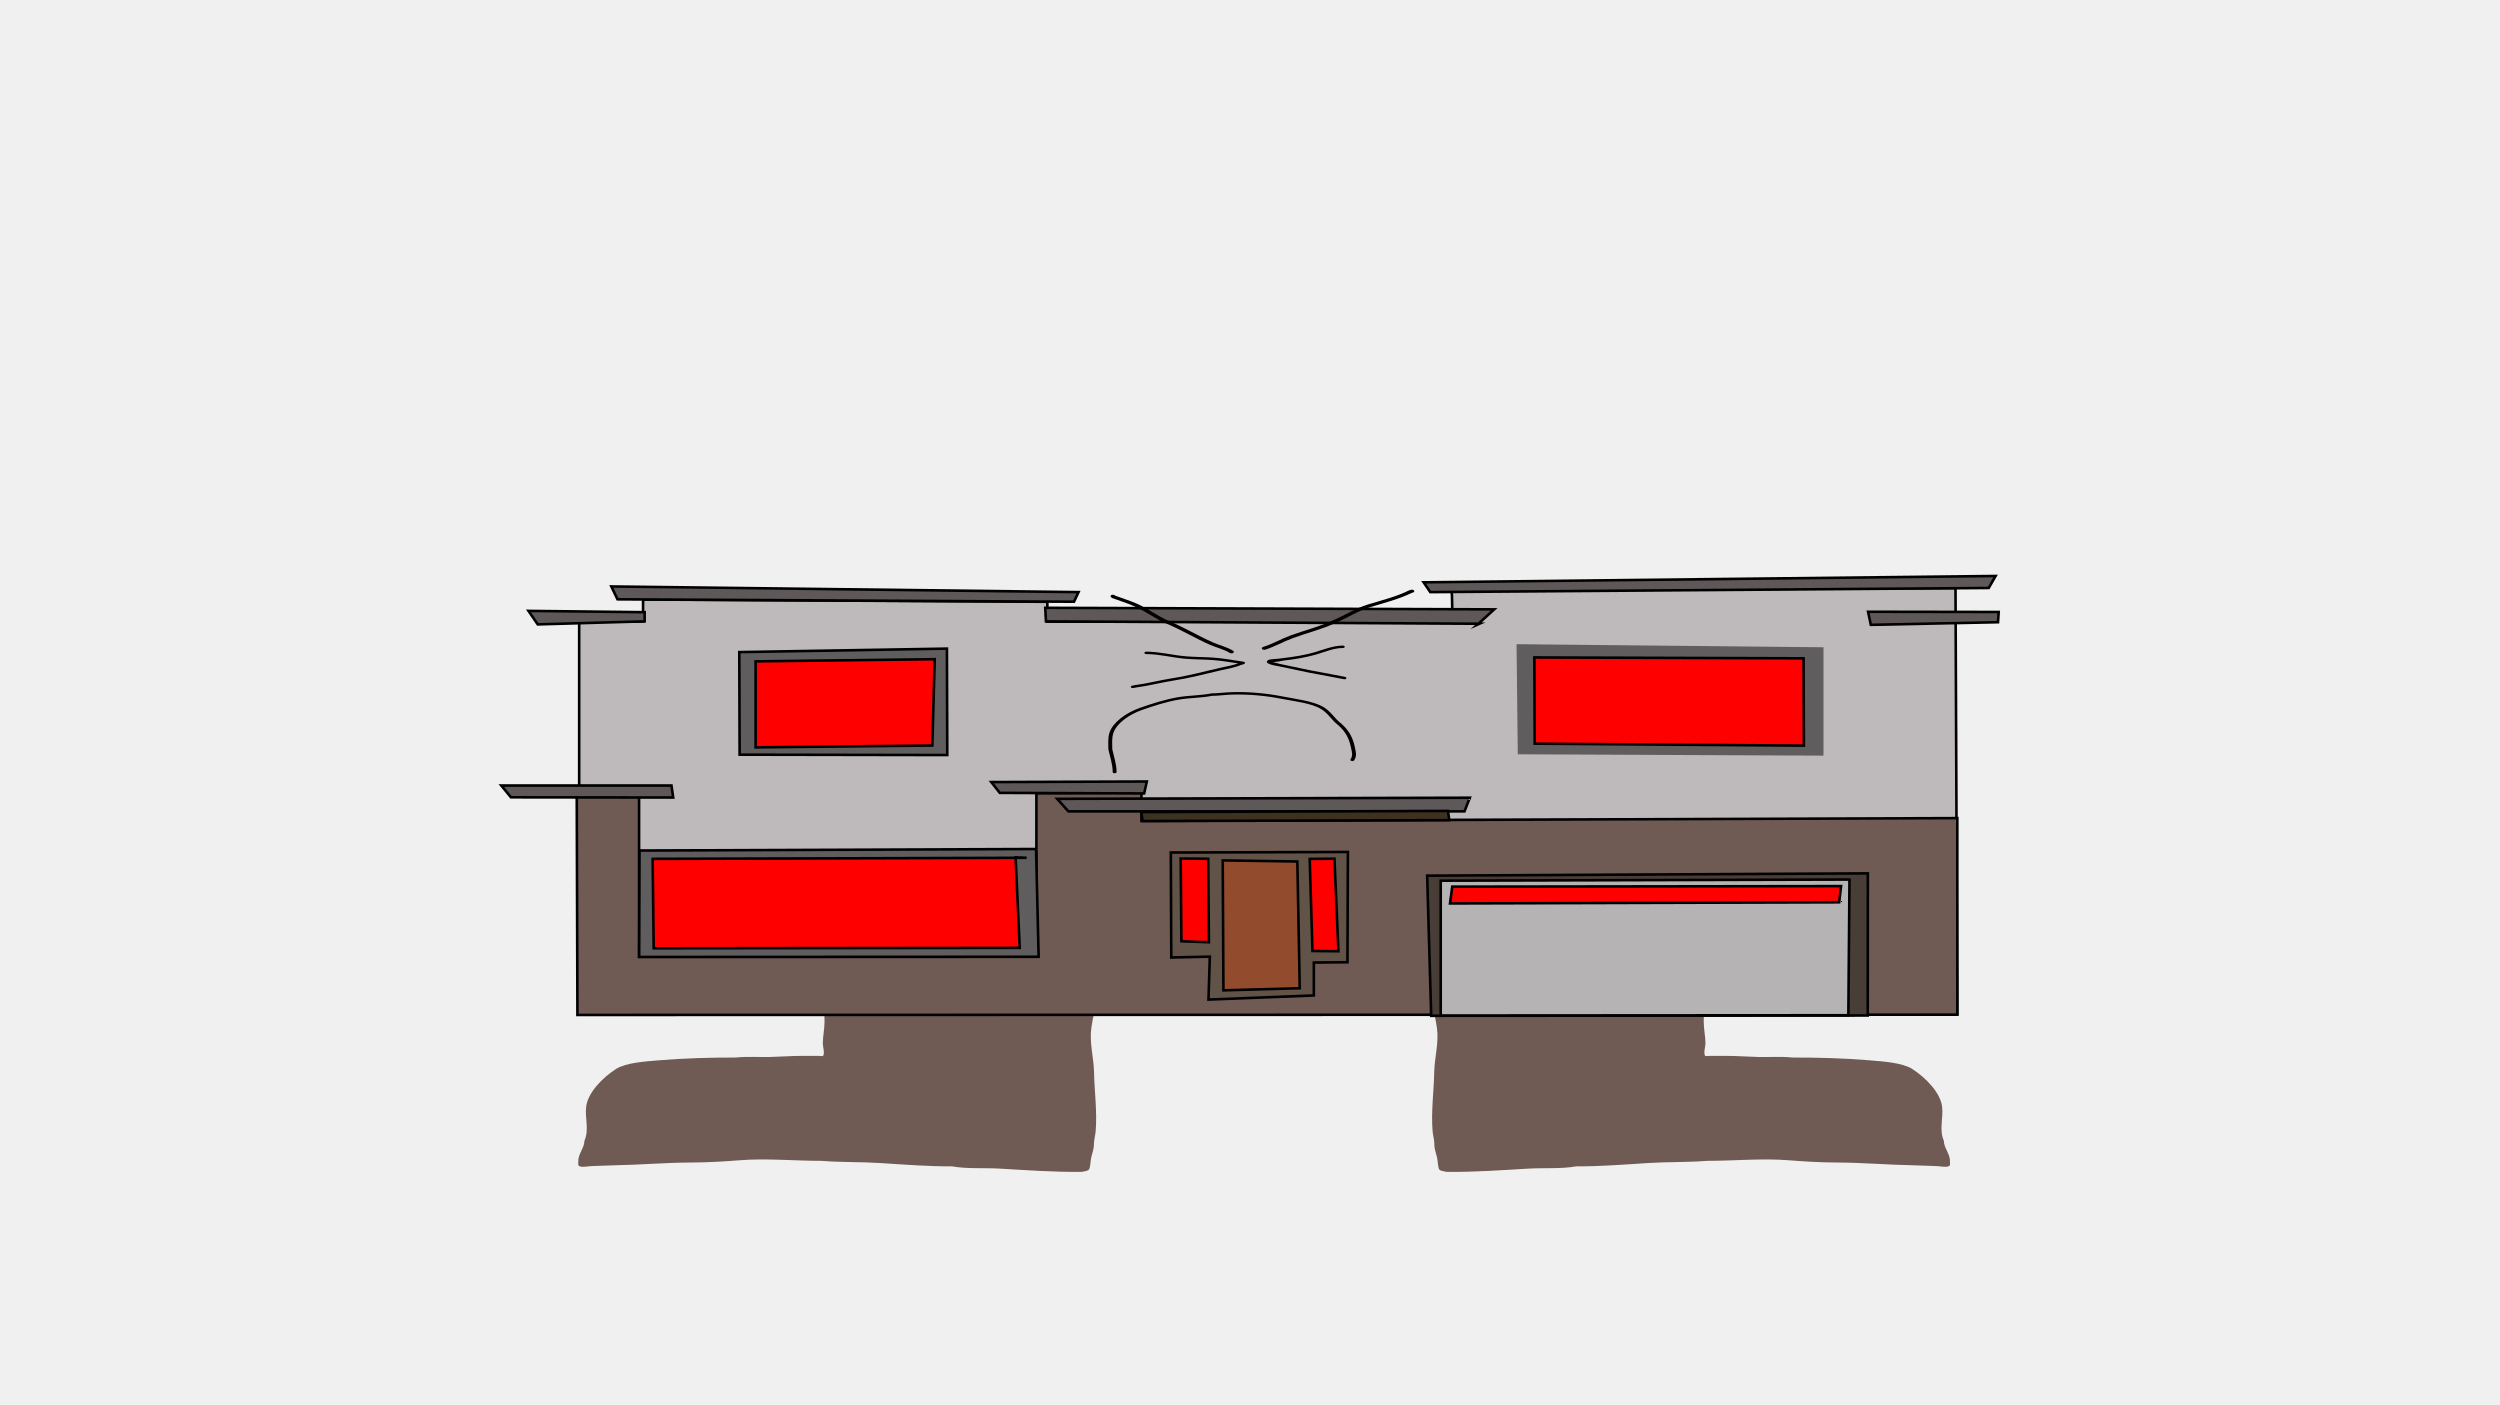
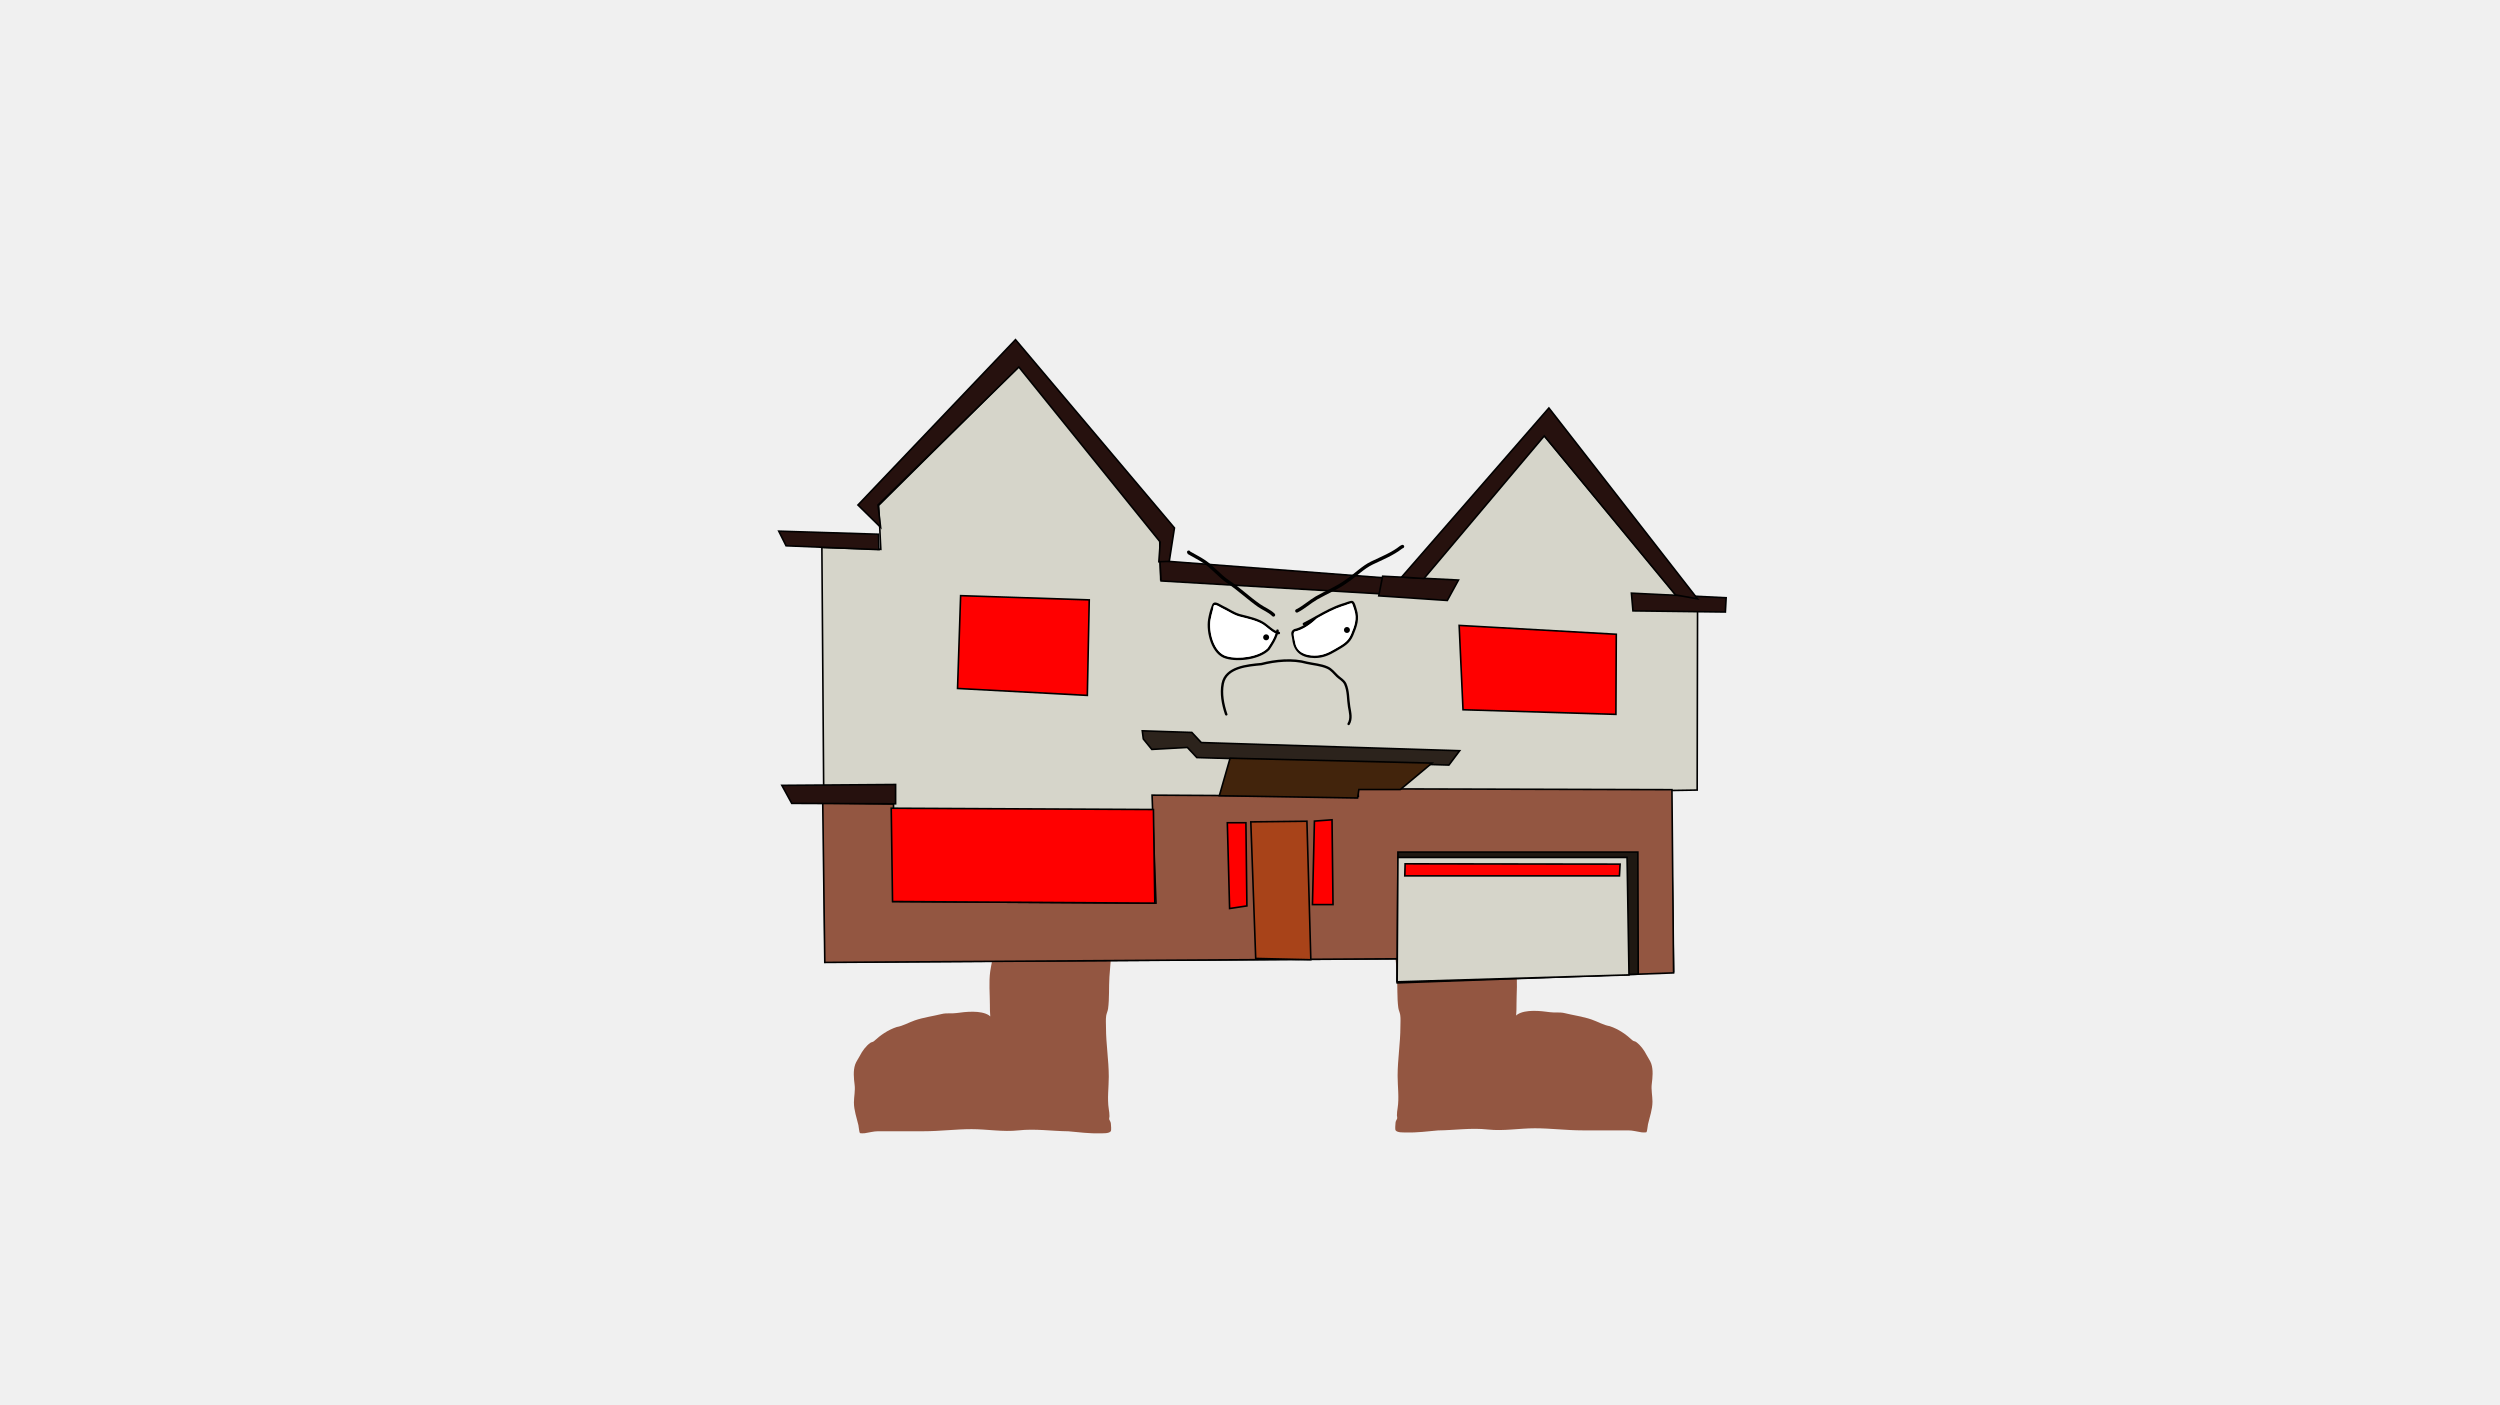
- <svg xmlns="http://www.w3.org/2000/svg" version="1.1" width="959.459" height="539.039" viewBox="0,0,959.459,539.039">
-   <g transform="translate(159.7297,89.51952)">
+ <svg xmlns="http://www.w3.org/2000/svg" version="1.1" width="1534.814" height="862.282" viewBox="0,0,1534.814,862.282">
+   <g transform="translate(448.9087,272.1622)">
    <g data-paper-data="{&quot;isPaintingLayer&quot;:true}" fill-rule="nonzero" stroke-linejoin="miter" stroke-miterlimit="10" stroke-dasharray="" stroke-dashoffset="0" style="mix-blend-mode: normal">
-       <path d="M-159.73,449.52v-539.039h959.459v539.039z" fill="none" stroke="#f00000" stroke-width="0" stroke-linecap="butt" />
-       <g>
-         <path d="M159.649,259.476c-1.598,0 -1.598,-1.014 -1.598,-1.014l0.32,-0.821c1.535,-1.19 1.364,-3.122 1.701,-4.605c0.644,-2.831 3.098,-7.321 1.099,-10.161c-0.515,-0.731 -1.333,-1.545 -2.185,-2.331l-1.663,-0.844c-0.372,-0.186 -0.611,-0.474 -0.611,-0.798c0,-0.56 0.715,-1.014 1.598,-1.014h2.346c2.011,0 4.021,0 6.032,0c3.592,0.001 7.037,-0.449 10.591,-0.634c3.664,-0.191 7.401,0.098 11.074,-0.02c11.565,-0.372 23.806,-0.692 35.207,0.666c7.838,0.583 15.66,1.038 23.499,1.483c3.927,0.223 7.91,-0.001 11.784,0.476c2.169,0.267 8.224,-0.087 9.651,1.196c0.76,0.684 0.382,1.668 0.293,2.503c-0.209,1.981 -1.341,4.44 -2.027,6.429c-1.219,3.608 -1.752,7.331 -2.656,10.975c-0.486,1.96 0.021,4.233 0.021,6.216c0,5.56 0.366,11.043 -1.348,16.471c-0.023,7.129 -2.73,14.341 -3.684,21.443c-0.762,5.67 0.932,11.213 1.052,16.803c0.138,7.559 1.249,15.144 0.626,22.731c-0.136,1.659 -0.665,3.26 -0.667,4.929c-0.003,2.035 -0.664,3.48 -1.111,5.465c-0.187,0.83 -0.244,3.771 -0.89,4.405c-0.531,0.521 -1.763,0.538 -2.645,0.807c-10.833,0.101 -20.899,-0.643 -31.624,-1.262c-5.848,-0.338 -12.528,0.166 -18.16,-0.855c-9.133,0.03 -18.256,-0.67 -27.389,-1.269c-7.582,-0.497 -15.105,-0.237 -22.754,-0.849c-10.295,0.013 -21.276,-1.048 -31.514,-0.22c-5.818,0.47 -12.165,0.82 -17.982,0.86c-10.111,0 -19.983,0.904 -30.1,1.073c-2.932,0.049 -5.856,0.235 -8.784,0.313c-1.459,0.039 -3.119,0.539 -4.379,0.07c-0.878,-0.326 -0.518,-1.259 -0.553,-1.904c-0.148,-2.7 2.351,-5.211 2.357,-7.935c1.878,-4.171 0.097,-8.839 0.663,-13.141c0.685,-5.206 5.973,-10.832 11.519,-14.436c4.015,-2.404 11.08,-2.818 16.37,-3.267c9.55,-0.811 19.888,-1.087 29.532,-1.066c4.329,-0.458 8.774,-0.115 13.149,-0.216c4.183,-0.096 8.233,-0.426 12.451,-0.426c2.009,0 4.023,-0.025 6.032,0c0.657,0.008 1.793,0.279 1.96,-0.123c0.569,-1.367 -0.199,-3.266 -0.207,-4.701c0.044,-2.816 0.67,-5.513 0.67,-8.406c0,-4.325 -0.583,-9.122 0.699,-13.373c0.964,-3.195 1.997,-6.239 1.982,-9.588c0.014,-0.846 0.516,-1.662 0.691,-2.501c1.002,-4.823 -0.925,-9.84 0.336,-14.674c0.37,-1.418 0.82,-2.824 1.218,-4.231c-0.122,0.155 -0.255,0.308 -0.402,0.459c-0.049,0.257 -0.301,0.912 -1.586,0.912z" data-paper-data="{&quot;index&quot;:null}" fill="#705a54" stroke="none" stroke-width="0.5" stroke-linecap="butt" />
-         <path d="M491.194,259.476c-1.285,0 -1.537,-0.656 -1.586,-0.912c-0.147,-0.151 -0.28,-0.304 -0.402,-0.459c0.398,1.407 0.849,2.813 1.218,4.231c1.261,4.834 -0.666,9.851 0.336,14.674c0.174,0.839 0.677,1.655 0.691,2.501c-0.015,3.349 1.018,6.393 1.982,9.588c1.282,4.251 0.699,9.048 0.699,13.373c0,2.893 0.626,5.59 0.67,8.406c-0.009,1.435 -0.776,3.334 -0.207,4.701c0.168,0.403 1.304,0.132 1.96,0.123c2.009,-0.025 4.023,0 6.032,0c4.218,0 8.268,0.33 12.451,0.426c4.374,0.101 8.82,-0.242 13.149,0.216c9.643,-0.022 19.982,0.255 29.532,1.066c5.29,0.449 12.355,0.864 16.37,3.267c5.545,3.605 10.834,9.231 11.519,14.436c0.566,4.302 -1.216,8.97 0.663,13.141c0.006,2.724 2.505,5.235 2.357,7.935c-0.035,0.645 0.324,1.578 -0.553,1.904c-1.26,0.468 -2.92,-0.031 -4.379,-0.07c-2.929,-0.078 -5.852,-0.264 -8.784,-0.313c-10.117,-0.169 -19.989,-1.073 -30.1,-1.073c-5.818,-0.04 -12.165,-0.39 -17.982,-0.86c-10.238,-0.827 -21.219,0.233 -31.514,0.22c-7.649,0.612 -15.172,0.352 -22.754,0.849c-9.133,0.599 -18.256,1.3 -27.389,1.269c-5.631,1.021 -12.312,0.518 -18.16,0.855c-10.725,0.619 -20.791,1.363 -31.624,1.262c-0.882,-0.269 -2.114,-0.286 -2.645,-0.807c-0.646,-0.634 -0.703,-3.575 -0.89,-4.405c-0.448,-1.985 -1.108,-3.43 -1.111,-5.465c-0.003,-1.669 -0.531,-3.27 -0.667,-4.929c-0.623,-7.588 0.488,-15.172 0.626,-22.731c0.121,-5.589 1.815,-11.133 1.052,-16.803c-0.955,-7.102 -3.661,-14.315 -3.684,-21.443c-1.714,-5.427 -1.348,-10.91 -1.348,-16.471c0,-1.982 0.507,-4.255 0.021,-6.216c-0.903,-3.644 -1.437,-7.367 -2.656,-10.975c-0.687,-1.989 -1.818,-4.448 -2.027,-6.429c-0.088,-0.835 -0.467,-1.819 0.293,-2.503c1.427,-1.284 7.481,-0.929 9.651,-1.196c3.874,-0.477 7.857,-0.253 11.784,-0.476c7.839,-0.446 15.661,-0.9 23.499,-1.483c11.402,-1.359 23.642,-1.038 35.207,-0.666c3.673,0.118 7.411,-0.17 11.074,0.02c3.554,0.185 6.999,0.635 10.591,0.634c2.011,0 4.021,0 6.032,0h2.346c0.883,0 1.598,0.454 1.598,1.014c0,0.324 -0.239,0.612 -0.611,0.798l-1.663,0.844c-0.852,0.787 -1.671,1.6 -2.185,2.331c-1.998,2.84 0.456,7.329 1.099,10.161c0.337,1.483 0.166,3.415 1.701,4.605l0.32,0.821c0,0 0,1.014 -1.598,1.014z" fill="#705a54" stroke="none" stroke-width="0.5" stroke-linecap="butt" />
-         <g stroke-width="1" stroke-linecap="round">
-           <path d="M62.549,298.037v-149.009h24.519v-8.46l155.156,0.873v7.641l155.5,-0.136l-0.215,-9.825l-0.186,-2.101l193.439,-0.873l0.688,163.528l-528.888,0.109z" fill="#bebabb" stroke="#000000" />
-           <path d="M278.342,214.663v1.201v1.228v8.46l313.108,-1.092v75.432l-529.576,0.109l-0.258,-84.466l23.916,0.464v61.678h152.489v-62.769z" fill="#705a54" stroke="#000000" />
-           <path d="M220.702,210.624l59.705,-0.218l-1.032,4.585l-55.404,-0.218z" fill="#5e5859" stroke="#000000" />
-           <path d="M245.995,217.064l158.382,-0.437l-2.065,5.24h-152.016z" fill="#5e5859" stroke="#000000" />
-           <path d="M389.537,300.329l-1.549,-53.791l169.136,-0.873l-0.043,54.555z" fill="#483d37" stroke="#000000" />
-           <path d="M393.193,300.22v-51.744l156.877,-0.437l-0.43,52.071z" fill="#b5b3b4" stroke="#000000" />
-           <path d="M546.112,256.773l-149.349,0.437l0.86,-6.441l149.22,-0.218z" fill="#ff0000" stroke="#000000" />
-           <path d="M304.065,294.107l0.516,-16.484l-14.797,0.327l-0.172,-40.281l67.964,-0.218l-0.172,42.328l-12.905,0.109v12.636z" fill="#615348" stroke="#000000" />
-           <path d="M309.8,290.558l-0.264,-49.869l28.631,0.419l0.924,48.634z" fill="#934b2d" stroke="#000000" />
-           <path d="M293.67,271.723l-0.264,-31.746l10.555,0.084l0.264,32.039z" fill="#ff0000" stroke="#000000" />
-           <path d="M343.972,275.449l-1.056,-35.325l9.5,-0.084l1.517,35.513z" fill="#ff0000" stroke="#000000" />
-           <path d="M238.882,277.667l-153.312,0.084l0.132,-40.85l152.192,-0.586z" fill="#605d5e" stroke="#000000" />
-           <path d="M230.042,239.517l1.583,34.739l-140.481,0.167l-0.396,-34.32l143.516,-0.419z" fill="#ff0000" stroke="#000000" />
-           <path d="M124.128,200.111l-0.132,-39.364l79.691,-1.339l0.132,40.85z" fill="#605d5e" stroke="#000000" />
-           <path d="M130.264,197.307v-33.002l68.74,-0.837l-0.924,33.127z" fill="#ff0000" stroke="#000000" />
-           <path d="M423.265,199.462l-0.462,-41.247l116.798,1.172v40.598z" fill="#605d5e" stroke="#605d5e" />
-           <path d="M429.269,195.884l-0.132,-33.086l103.308,0.335l0.132,33.504z" fill="#ff0000" stroke="#000000" />
-           <path d="M408.027,149.865l-166.341,-0.921l-0.264,-5.19l172.311,0.586l-6.465,5.86z" fill="#5e5859" stroke="#000000" />
-           <path d="M386.638,133.961l219.512,-2.428l-2.639,4.604l-214.319,1.59z" fill="#5e5859" stroke="#000000" />
-           <path d="M252.457,141.411l-175.199,-0.921l-2.375,-4.939l179.304,2.176z" fill="#5e5859" stroke="#000000" />
-           <path d="M607.074,149.279l-48.817,1.004l-1.056,-5.022l50.137,0.084z" fill="#5e5859" stroke="#000000" />
-           <path d="M98.631,216.56l-62.275,-0.084l-3.694,-4.52h65.309z" fill="#5e5859" stroke="#000000" />
-           <path d="M87.681,148.945l-41.033,1.172l-3.562,-5.19l44.595,0.502z" fill="#5e5859" stroke="#000000" />
-           <path d="M278.788,225.586l-0.525,-3.445l117.706,-0.445l0.525,3.556z" fill="#3d3120" stroke="#000000" />
-         </g>
-         <path d="M267.37,138.73c0.504,0 0.731,0.175 0.834,0.333c2.745,1.026 5.711,1.938 8.325,3.081c4.508,1.97 8.025,4.848 12.574,6.763c5.846,2.473 10.838,5.527 16.555,8.067c2.601,1.156 5.599,1.834 7.866,3.265c0,0 0.65,0.412 0,0.824c-0.65,0.412 -1.299,0 -1.299,0c-2.152,-1.374 -5.111,-2.021 -7.602,-3.126c-5.716,-2.535 -10.699,-5.59 -16.539,-8.061c-4.553,-1.934 -8.083,-4.804 -12.606,-6.778c-2.696,-1.176 -5.771,-2.104 -8.58,-3.173l-0.446,-0.614c0,0 0,-0.583 0.919,-0.583z" fill="#000000" stroke="none" stroke-width="0.5" stroke-linecap="butt" />
-         <path d="M382.941,137.112c0.411,0.521 -0.411,0.782 -0.411,0.782l-0.556,0.162c-4.512,2.275 -10.618,3.854 -15.813,5.43c-4.853,1.472 -8.741,4.122 -13.188,6.002c-5.205,2.478 -10.939,3.844 -16.526,5.89c-3.643,1.334 -6.831,3.229 -10.572,4.425c0,0 -0.822,0.261 -1.233,-0.261c-0.411,-0.521 0.411,-0.782 0.411,-0.782c3.711,-1.166 6.872,-3.073 10.475,-4.392c5.537,-2.028 11.227,-3.38 16.383,-5.832c4.534,-1.918 8.484,-4.588 13.431,-6.094c5.053,-1.538 11.127,-3.058 15.482,-5.296l0.883,-0.295c0,0 0.822,-0.261 1.233,0.261z" fill="#000000" stroke="none" stroke-width="0.5" stroke-linecap="butt" />
-         <path d="M268.047,207.245c-0.75,0 -0.75,-0.476 -0.75,-0.476v-0.081c0.012,-2.875 -1.035,-5.752 -1.648,-8.611c-0.004,-2.138 -0.261,-4.416 0.456,-6.521c1.323,-3.883 6.321,-7.527 11.622,-9.4c4.512,-1.593 9.563,-3.212 14.536,-4.079c4.251,-0.741 8.748,-0.661 12.97,-1.486c2.691,-0.04 5.27,-0.42 7.962,-0.489c6.62,-0.169 13.119,0.444 19.37,1.669c5.023,0.996 11.806,1.749 15.708,4.112c3.014,1.826 4.147,4.388 6.775,6.315c3.295,2.926 4.563,5.856 5.263,9.384c0.353,1.781 0.738,2.986 -0.335,4.692c0,0 -0.279,0.442 -0.975,0.265c-0.696,-0.177 -0.418,-0.619 -0.418,-0.619c0.974,-1.542 0.561,-2.597 0.24,-4.219c-0.665,-3.354 -1.824,-6.128 -4.955,-8.916c-2.582,-1.927 -3.698,-4.438 -6.676,-6.243c-3.675,-2.228 -10.329,-2.922 -15.071,-3.862c-6.1,-1.196 -12.418,-1.795 -18.878,-1.627c-2.624,0.068 -5.148,0.47 -7.772,0.477c-4.159,0.838 -8.61,0.74 -12.812,1.464c-4.853,0.836 -9.803,2.438 -14.202,3.992c-4.924,1.739 -9.668,5.15 -10.885,8.768c-0.68,2.02 -0.422,4.206 -0.426,6.257c0.618,2.885 1.641,5.77 1.651,8.675v0.081c0,0 0,0.476 -0.75,0.476z" fill="#000000" stroke="none" stroke-width="0.5" stroke-linecap="butt" />
-         <path d="M274.314,174.235c-0.237,-0.452 0.475,-0.602 0.475,-0.602l1.006,-0.211c4.93,-0.632 9.58,-1.904 14.476,-2.664c6.595,-1.023 12.7,-2.749 19.097,-4.152c1.846,-0.405 3.766,-0.773 5.521,-1.324c0.179,-0.056 0.372,-0.129 0.569,-0.194c-3.325,-0.533 -6.567,-1.065 -9.996,-1.302c-3.484,-0.241 -7.029,-0.194 -10.501,-0.502c-4.83,-0.429 -9.85,-1.783 -14.733,-1.766c0,0 -0.75,0 -0.75,-0.476c0,-0.476 0.75,-0.476 0.75,-0.476c4.987,0.015 10.029,1.343 14.959,1.777c3.451,0.304 6.974,0.258 10.437,0.497c3.581,0.248 6.966,0.807 10.442,1.364l1.439,0.228c0.334,0.048 0.583,0.238 0.583,0.464c0,0.171 -0.143,0.321 -0.357,0.405l-0.81,0.328l-0.088,-0.087c-2.355,1.145 -5.361,1.56 -8.177,2.225c-5.993,1.416 -11.806,2.949 -18.031,3.914c-4.886,0.758 -9.525,2.033 -14.447,2.659l-0.918,0.195c0,0 -0.712,0.15 -0.948,-0.301z" fill="#000000" stroke="none" stroke-width="0.5" stroke-linecap="butt" />
-         <path d="M356.945,170.854c-0.237,0.451 -0.949,0.301 -0.949,0.301l-0.746,-0.158c-2.839,-0.517 -5.657,-1.046 -8.487,-1.607c-5.319,-0.887 -10.431,-2.16 -15.648,-3.181c-1.441,-0.282 -6.183,-0.965 -4.124,-2.412c0.58,-0.407 4.456,-0.468 5.435,-0.716c4.037,-0.461 8.494,-1.152 12.239,-2.242c3.33,-0.969 7.193,-2.567 10.933,-2.607c0,0 0.75,0 0.75,0.476c0,0.476 -0.75,0.476 -0.75,0.476c-3.386,-0.051 -7.304,1.649 -10.309,2.52c-3.802,1.103 -8.349,1.844 -12.453,2.292c-1.311,0.334 -2.392,0.467 -3.786,0.578c-0.08,0.006 -0.193,0.005 -0.318,-0c0.969,0.179 1.875,0.539 2.824,0.725c5.209,1.02 10.312,2.289 15.621,3.176c2.84,0.563 5.664,1.098 8.516,1.613l0.777,0.164c0,0 0.712,0.15 0.474,0.602z" fill="#000000" stroke="none" stroke-width="0.5" stroke-linecap="butt" />
+       <path d="M-448.909,590.12v-862.282h1534.814v862.282z" fill="none" stroke="#f00000" stroke-width="0" stroke-linecap="butt" />
+       <path d="M403.987,283.706c-0.07,-0.747 0.677,-0.817 0.677,-0.817l0.573,-0.045c0.49,-0.121 1.15,-0.217 1.738,-0.354c0.192,-2.075 0.471,-4.159 0.875,-6.274c0.031,-0.164 0.06,-0.332 0.088,-0.504c-0.309,-0.64 -0.62,-1.186 -0.856,-1.543c-1.293,-1.954 -1.253,-4.252 -2.376,-6.24c-0.372,-0.659 -1.361,-0.754 -1.823,-1.353c-0.645,-0.837 -0.951,-2.109 -1.676,-2.958c-0.41,-0.481 -1.433,-0.056 -1.782,-0.228c-0.052,-0.026 -0.102,-0.054 -0.151,-0.084l-0.012,0.025l-0.842,-0.421c-0.254,-0.12 -0.429,-0.379 -0.429,-0.678c0,-0.414 0.336,-0.75 0.75,-0.75h1.497c5.774,0 11.548,-0.001 17.322,0.003c10.511,0.008 20.925,0.853 31.455,0.853c9.948,0 20.47,-0.911 30.308,0.648c1.192,9.847 0.22,20.343 0.22,30.263c0,5.408 -0.451,11.032 -0.004,16.418c0.379,4.575 1.699,9.325 2.353,13.902c0.945,6.674 0.22,13.89 0.22,20.632c0,2.345 -0.015,4.656 -0.22,6.97c-0.03,0.337 0.542,-0.409 0.84,-0.57c4.959,-3.176 14.261,-2.164 19.922,-1.355c3.044,0.435 5.954,-0.171 9.004,0.575c5.378,1.324 11.273,2.1 16.553,3.926c3.708,1.282 7.296,3.433 11.122,4.076c5.439,1.802 10.004,5.024 13.988,8.705c0.595,0.55 1.56,0.523 2.214,1.002c2.704,1.979 4.896,4.938 6.413,7.946c0.89,1.766 2.249,3.502 2.884,5.376c1.308,3.86 0.816,8.528 0.323,12.465c-0.451,3.598 0.417,7.282 0.434,10.823c-0.007,4.829 -1.688,9.297 -2.756,13.943c-0.194,0.844 -0.482,4.253 -0.889,4.783c-0.269,0.351 -2.81,0.179 -3.034,0.147c-2.801,-0.399 -5.399,-1.212 -8.197,-1.212c-9.344,0 -18.687,0 -28.031,0c-9.927,0 -19.572,-1.284 -29.332,-1.284c-9.51,0 -19.242,1.806 -28.763,0.756c-10.267,-1.146 -20.416,0.448 -30.649,0.56c-6.387,0.573 -13.089,1.456 -19.49,1.244c-1.758,-0.058 -5.165,0.248 -6.479,-1.178c-0.619,-0.672 -0.129,-3.844 -0.129,-4.701c0.031,-0.864 0.499,-1.669 0.913,-2.428c0.337,-0.617 -0.057,-1.406 -0.057,-2.109c0.001,-1.618 0.178,-2.968 0.433,-4.545c1.007,-6.232 -0.006,-13.489 -0.006,-19.809c0,-10.174 1.712,-19.937 1.712,-30.185c0,-2.331 0.224,-4.885 -0.114,-7.194c-0.216,-1.475 -0.967,-2.875 -1.167,-4.355c-0.85,-6.302 -0.41,-13.141 -0.822,-19.527c-0.672,-10.452 -2.178,-20.929 -2.178,-31.41c0,-3.962 0.016,-7.778 0.295,-11.6c-0.444,0.091 -0.877,0.17 -1.247,0.264l-0.797,0.083c0,0 -0.747,0.07 -0.817,-0.677zM408.977,278.49c-0.152,0.973 -0.279,1.94 -0.385,2.904c0.69,-0.532 0.688,-1.667 0.385,-2.904z" data-paper-data="{&quot;index&quot;:null}" fill="#935641" stroke="none" stroke-width="0.5" stroke-linecap="butt" />
+       <path d="M236.118,284.918l-0.797,-0.083c-0.369,-0.093 -0.803,-0.173 -1.247,-0.264c0.279,3.823 0.295,7.639 0.295,11.6c0,10.482 -1.506,20.959 -2.178,31.41c-0.412,6.385 0.027,13.225 -0.822,19.527c-0.199,1.479 -0.951,2.88 -1.167,4.355c-0.338,2.31 -0.114,4.863 -0.114,7.194c0,10.248 1.712,20.011 1.712,30.185c0,6.32 -1.012,13.577 -0.006,19.809c0.255,1.577 0.432,2.927 0.433,4.545c0,0.703 -0.393,1.491 -0.057,2.109c0.414,0.759 0.882,1.564 0.913,2.428c0,0.857 0.49,4.03 -0.129,4.701c-1.314,1.426 -4.721,1.12 -6.479,1.178c-6.402,0.212 -13.103,-0.671 -19.49,-1.244c-10.233,-0.112 -20.383,-1.706 -30.649,-0.56c-9.521,1.05 -19.252,-0.756 -28.763,-0.756c-9.76,0 -19.405,1.284 -29.332,1.284c-9.344,0 -18.687,0 -28.031,0c-2.798,0 -5.396,0.813 -8.197,1.212c-0.225,0.032 -2.765,0.203 -3.034,-0.147c-0.407,-0.53 -0.695,-3.939 -0.889,-4.783c-1.068,-4.646 -2.75,-9.114 -2.756,-13.943c0.017,-3.541 0.884,-7.225 0.434,-10.823c-0.493,-3.937 -0.986,-8.604 0.323,-12.465c0.635,-1.874 1.994,-3.61 2.884,-5.376c1.516,-3.008 3.708,-5.968 6.413,-7.946c0.654,-0.478 1.619,-0.452 2.214,-1.002c3.984,-3.681 8.549,-6.903 13.988,-8.705c3.826,-0.643 7.414,-2.794 11.122,-4.076c5.28,-1.826 11.175,-2.602 16.553,-3.926c3.05,-0.745 5.96,-0.14 9.004,-0.575c5.661,-0.808 14.963,-1.82 19.922,1.355c0.298,0.16 0.87,0.906 0.84,0.57c-0.205,-2.314 -0.22,-4.624 -0.22,-6.97c0,-6.742 -0.725,-13.958 0.22,-20.632c0.654,-4.577 1.974,-9.327 2.353,-13.902c0.447,-5.386 -0.004,-11.01 -0.004,-16.418c0,-9.921 -0.972,-20.416 0.22,-30.263c9.838,-1.559 20.36,-0.648 30.308,-0.648c10.531,0 20.945,-0.845 31.455,-0.853c5.774,-0.004 11.548,-0.003 17.322,-0.003h1.497c0.414,0 0.75,0.336 0.75,0.75c0,0.299 -0.175,0.558 -0.429,0.678l-0.842,0.421l-0.012,-0.025c-0.049,0.03 -0.099,0.058 -0.151,0.084c-0.35,0.172 -1.372,-0.252 -1.782,0.228c-0.725,0.849 -1.031,2.121 -1.676,2.958c-0.462,0.6 -1.451,0.694 -1.823,1.353c-1.123,1.988 -1.083,4.287 -2.376,6.24c-0.236,0.357 -0.547,0.903 -0.856,1.543c0.028,0.171 0.057,0.339 0.088,0.504c0.405,2.116 0.683,4.199 0.875,6.274c0.588,0.137 1.248,0.233 1.738,0.354l0.573,0.045c0,0 0.747,0.07 0.677,0.817c-0.07,0.747 -0.817,0.677 -0.817,0.677zM232.33,281.93c-0.106,-0.964 -0.233,-1.931 -0.385,-2.904c-0.303,1.238 -0.305,2.372 0.385,2.904z" data-paper-data="{&quot;index&quot;:null}" fill="#935641" stroke="none" stroke-width="0.5" stroke-linecap="butt" />
+       <g stroke="#000000" stroke-width="1" stroke-linecap="round">
+         <path d="M90.513,38.107l86.641,-85.986l85.92,107.481l0.596,24.169l135.595,8.275l15.487,2.264l84.032,-99.449l82.459,99.597l12.016,8.642l-0.234,109.775l-16.12,0.269l1.651,111.227l-169.479,5.529v-13.477l-351.519,2.128l-1.891,-254.64l36.175,1.182z" fill="#d6d5ca" />
+         <path d="M56.197,220.813l43.461,0.601l-0.401,59.884l161.526,1.001l-2.403,-66.293l126.627,0.701l-0.15,-4.606l192.686,0.533l1.006,112.488l-169.658,6.145l0.401,-14.821l-351.842,2.253z" fill="#935641" />
+         <path d="M90.658,65.27l-56.981,-2.364l-4.492,-8.985l61.237,1.891z" fill="#26110e" />
+         <path d="M263.197,72.068l137.132,10.488l-1.655,9.846l-134.768,-7.919z" fill="#26110e" />
+         <path d="M610.342,103.572l-56.744,-0.709l-0.946,-10.876l58.163,2.837z" fill="#26110e" />
+         <path d="M399.915,81.584l46.578,2.364l-6.857,12.531l-42.085,-2.837z" fill="#26110e" />
+         <path d="M218.629,154.761l-79.679,-4.256l1.891,-56.981l78.969,2.601z" fill="#ff0000" />
+         <path d="M446.906,111.789l96.465,5.438l-0.236,49.178l-93.865,-2.837z" fill="#ff0000" />
+         <path d="M408.84,330.372l0.473,-79.442h147.299l0.236,74.95z" fill="#1f1812" />
+         <path d="M408.84,330.609l0.473,-76.368h140.679l1.182,72.113z" fill="#d6d5ca" />
+         <path d="M545.312,265.561h-131.784l0.2,-7.41l131.984,0.2z" fill="#ff0000" />
+         <path d="M322,316.247l-3.004,-83.832l34.448,-0.401l2.403,85.019z" fill="#a84319" />
+         <path d="M358.05,231.929l10.815,-0.801l0.601,52.073h-12.618z" fill="#ff0000" />
+         <path d="M316.592,284.002l-10.615,1.602l-1.402,-52.674h11.416z" fill="#ff0000" />
+         <path d="M260.063,282.299l-161.025,-1.001l-0.801,-57.28l160.975,0.801z" fill="#ff0000" />
+         <path d="M252.352,176.501l30.443,1.001l5.808,6.209l158.622,5.007l-6.609,8.812l-154.766,-4.606l-5.808,-6.209l-21.831,1.202l-5.207,-6.409z" fill="#2c231c" />
+         <path d="M299.669,216.356l6.609,-23.032l123.923,3.004l-19.427,16.223h-25.436l-0.801,5.207z" fill="#42240c" />
+         <path d="M100.923,221.32l-63.77,-0.264l-6.061,-11.068l69.831,-0.527z" fill="#26110e" />
+         <path d="M579.686,93.046l-80.54,-97.582l-73.871,87.551l-13.68,-0.912l90.401,-103.795l91.256,117.19z" fill="#26110e" />
+         <path d="M263.398,60.614l-86.81,-107.443l-86.468,84.701l1.596,13.68l-13.908,-13.68l96.727,-101.515l97.582,115.594l-3.192,20.52l-6.384,0.228z" fill="#26110e" />
      </g>
+       <path d="M359.446,105.778c5.019,-2.804 9.982,-5.536 15.643,-7.371c1.442,-0.243 5.054,-2.075 6.364,-1.64c1.451,0.482 2.137,3.827 2.542,5.075c1.932,5.958 0.202,10.567 -2.091,16.093c-2.146,5.168 -5.896,6.931 -10.547,9.688c-4.234,2.51 -8.091,4.216 -13.155,4.223c-7.773,-0.028 -12.875,-3.504 -13.745,-11.408c-0.304,-2.76 -1.719,-4.73 1.146,-6.378c1.936,-0.397 3.973,-1.259 5.929,-2.371c-0.211,-0.011 -0.453,-0.109 -0.618,-0.439c-0.352,-0.705 0.352,-1.057 0.352,-1.057c2.563,-1.281 5.018,-2.649 7.451,-4.008c0.054,-0.055 0.108,-0.11 0.161,-0.164zM360.639,106.908c-0.155,0.151 -0.337,0.212 -0.337,0.212l-0.047,0.002c-0.196,0.11 -0.393,0.22 -0.589,0.33c-3.541,3.393 -8.726,7.162 -13.552,8.1c-1.634,0.57 -0.099,5.019 0.142,6.613c0.927,6.124 6.332,8.128 11.945,8.105c4.79,0.008 8.364,-1.639 12.355,-4.005c4.351,-2.58 7.895,-4.125 9.891,-8.934c2.148,-5.17 3.853,-9.42 2.047,-15.003c-0.112,-0.348 -1.283,-4.03 -1.463,-4.042c-1.42,-0.094 -4.03,1.398 -5.568,1.652c-5.349,1.752 -10.074,4.316 -14.825,6.97z" fill="#000000" stroke="none" stroke-width="0.5" stroke-linecap="butt" />
+       <path d="M375.496,99.896c1.538,-0.254 4.154,-1.741 5.574,-1.647c0.18,0.012 1.357,3.702 1.469,4.049c1.806,5.584 0.108,9.872 -2.04,15.042c-1.997,4.809 -5.567,6.391 -9.919,8.971c-3.991,2.366 -7.607,4.016 -12.398,4.008c-5.613,0.023 -11.048,-2.009 -11.974,-8.133c-0.241,-1.594 -1.78,-6.061 -0.147,-6.631c4.827,-0.938 10.034,-4.754 13.575,-8.147c0.196,-0.11 0.396,-0.222 0.593,-0.332l0.047,-0.002c0,0 0.184,-0.062 0.339,-0.213c4.751,-2.655 9.532,-5.213 14.88,-6.965z" data-paper-data="{&quot;noHover&quot;:false,&quot;origItem&quot;:[&quot;Path&quot;,{&quot;applyMatrix&quot;:true,&quot;segments&quot;:[[[274.12499,131.23562],[4.52111,-2.5262],[-0.14706,0.14413]],[273.80453,131.43755],[[273.75988,131.43976],[0,0],[-0.18675,0.10448]],[[273.19936,131.75351],[0.18694,-0.10467],[-3.36951,3.2293]],[[260.30254,139.46207],[4.5932,-0.89246],[-1.55461,0.5425]],[[260.43803,145.75564],[-0.2296,-1.517],[0.88211,5.82814]],[[271.80541,153.4686],[-5.3413,0.02189],[4.55867,0.00767]],[[283.56253,149.65698],[-3.79755,2.25196],[4.14099,-2.45562]],[[292.97559,141.15478],[-1.90003,4.57629],[2.04386,-4.91995]],[[294.92401,126.87708],[1.71852,5.31356],[-0.10703,-0.33093]],[[293.5316,123.03065],[0.17105,0.01138],[-1.35157,-0.08989]],[[288.23274,124.60254],[1.46402,-0.24137],[-5.08987,1.66728]]],&quot;closed&quot;:true}]}" fill="#ffffff" stroke="none" stroke-width="0.5" stroke-linecap="butt" />
+       <path d="M335.366,114.225c0.788,0 0.788,0.788 0.788,0.788l-0.024,0.397c-0.023,0.087 -0.045,0.174 -0.069,0.26c0.043,-0 0.085,-0.002 0.127,-0.005c0,0 0.788,0 0.788,0.788c0,0.788 -0.788,0.788 -0.788,0.788c-0.193,-0.009 -0.386,-0.031 -0.58,-0.064c-1.177,3.527 -2.951,6.311 -5.188,9.65c-5.78,5.819 -18.748,7.588 -26.528,5.405c-8.972,-2.243 -12.447,-16.122 -11.119,-24.228c0.448,-2.663 1.176,-5.585 2.153,-8.087c0.303,-0.777 0.579,-1.832 1.553,-2.121c1.638,-0.486 3.897,1.262 5.27,1.895c4.065,1.872 7.442,4.601 11.985,5.503c4.717,1.211 9.87,2.314 13.953,5.075c1.591,1.076 4.593,3.9 6.86,4.977c0.018,-0.072 0.036,-0.144 0.054,-0.217l-0.024,-0.015c0,0 0,-0.788 0.788,-0.788zM334.122,116.716c-2.942,-1.282 -5.897,-4.554 -8.554,-5.988c-3.725,-2.01 -8.119,-2.953 -12.183,-3.999c-4.657,-0.938 -8.126,-3.687 -12.29,-5.606c-1.128,-0.52 -2.875,-1.904 -4.193,-1.808c-0.917,0.067 -0.801,1.669 -1.029,2.559c-0.539,2.097 -1.188,4.237 -1.543,6.388c-1.234,7.266 1.867,20.42 9.972,22.446c7.115,2.074 19.565,0.413 24.902,-4.881c2.104,-3.173 3.829,-5.778 4.919,-9.111z" fill="#000000" stroke="none" stroke-width="0.5" stroke-linecap="butt" />
+       <path d="M329.246,125.857c-5.336,5.294 -17.858,6.97 -24.973,4.896c-8.105,-2.026 -11.227,-15.243 -9.993,-22.509c0.355,-2.151 1.012,-4.305 1.55,-6.402c0.229,-0.891 0.116,-2.497 1.033,-2.564c1.318,-0.096 3.067,1.285 4.196,1.805c4.165,1.919 7.665,4.655 12.321,5.593c4.064,1.046 8.51,2.022 12.236,4.032c2.657,1.434 5.616,4.729 8.558,6.011c-1.09,3.334 -2.825,5.965 -4.928,9.138z" data-paper-data="{&quot;noHover&quot;:false,&quot;origItem&quot;:[&quot;Path&quot;,{&quot;applyMatrix&quot;:true,&quot;segments&quot;:[[[248.89009,140.56963],[-1.03767,3.17249],[-2.79957,-1.22013]],[[240.74963,134.87163],[2.52832,1.36419],[-3.54499,-1.91275]],[[229.15604,131.06567],[3.86717,0.99588],[-4.43149,-0.89251]],[[217.46009,125.73049],[3.96328,1.82658],[-1.07387,-0.49492]],[[213.46998,124.00951],[1.25379,-0.09136],[-0.87277,0.0636]],[[212.49036,126.44515],[0.21763,-0.84759],[-0.51247,1.99589]],[[211.02218,132.5247],[0.33785,-2.04724],[-1.17462,6.91473]],[[220.51155,153.88566],[-7.71273,-1.92818],[6.7709,1.97384]],[[244.20896,149.24036],[-5.07827,5.03804],[2.00193,-3.01961]]],&quot;closed&quot;:true}]}" fill="#ffffff" stroke="none" stroke-width="0.5" stroke-linecap="butt" />
+       <path d="M326.566,119.101c0,-1.016 0.823,-1.839 1.839,-1.839c1.016,0 1.839,0.823 1.839,1.839c0,1.016 -0.823,1.839 -1.839,1.839c-1.016,0 -1.839,-0.823 -1.839,-1.839z" fill="#000000" stroke="none" stroke-width="0.5" stroke-linecap="butt" />
+       <path d="M376.17,114.599c0,-1.016 0.823,-1.839 1.839,-1.839c1.016,0 1.839,0.823 1.839,1.839c0,1.016 -0.823,1.839 -1.839,1.839c-1.016,0 -1.839,-0.823 -1.839,-1.839z" fill="#000000" stroke="none" stroke-width="0.5" stroke-linecap="butt" />
+       <path d="M280.851,65.823c0.576,0 0.836,0.316 0.954,0.601c3.14,1.85 6.532,3.495 9.522,5.554c5.157,3.552 9.179,8.741 14.382,12.193c6.687,4.458 12.397,9.965 18.935,14.544c2.975,2.084 6.404,3.307 8.997,5.885c0,0 0.743,0.743 0,1.486c-0.743,0.743 -1.486,0 -1.486,0c-2.461,-2.476 -5.846,-3.643 -8.695,-5.635c-6.538,-4.57 -12.237,-10.078 -18.917,-14.532c-5.207,-3.486 -9.245,-8.66 -14.419,-12.219c-3.083,-2.121 -6.601,-3.793 -9.814,-5.721l-0.51,-1.107c0,0 0,-1.051 1.051,-1.051z" fill="#000000" stroke="none" stroke-width="0.5" stroke-linecap="butt" />
+       <path d="M413.04,62.907c0.47,0.94 -0.47,1.41 -0.47,1.41l-0.636,0.291c-5.161,4.101 -12.145,6.948 -18.087,9.79c-5.551,2.654 -9.998,7.431 -15.085,10.82c-5.953,4.467 -12.512,6.93 -18.903,10.619c-4.167,2.405 -7.814,5.821 -12.092,7.978c0,0 -0.94,0.47 -1.41,-0.47c-0.47,-0.94 0.47,-1.41 0.47,-1.41c4.244,-2.102 7.86,-5.54 11.982,-7.919c6.334,-3.656 12.842,-6.093 18.739,-10.514c5.185,-3.458 9.704,-8.271 15.362,-10.986c5.779,-2.773 12.727,-5.513 17.709,-9.548l1.01,-0.531c0,0 0.94,-0.47 1.41,0.47z" fill="#000000" stroke="none" stroke-width="0.5" stroke-linecap="butt" />
+       <path d="M304.282,167.073c-0.671,0.335 -1.006,-0.335 -1.006,-0.335l-0.188,-0.393c-1.993,-5.98 -3.258,-12.644 -2.073,-18.93c2.057,-10.638 15.625,-11.798 24.352,-12.617c8.609,-2.251 19.517,-3.273 28.242,-0.781c4.264,0.962 8.584,1.185 12.661,2.965c2.695,1.176 4.285,3.41 6.318,5.35c1.861,1.776 3.858,2.633 5.077,5.052c2.061,4.694 1.594,9.285 2.425,14.218c0.628,3.723 1.652,7.607 -0.4,11.078c0,0 -0.386,0.643 -1.029,0.257c-0.643,-0.386 -0.257,-1.029 -0.257,-1.029c1.865,-3.055 0.76,-6.774 0.207,-10.057c-0.806,-4.781 -0.313,-9.29 -2.304,-13.83c-1.094,-2.21 -3.049,-2.978 -4.754,-4.603c-1.895,-1.806 -3.361,-3.97 -5.881,-5.06c-4,-1.73 -8.239,-1.967 -12.432,-2.886c-8.532,-2.439 -19.2,-1.398 -27.611,0.804c-7.921,0.77 -21.297,1.577 -23.14,11.421c-1.16,6.018 0.115,12.454 2.022,18.175l0.107,0.196c0,0 0.335,0.671 -0.335,1.006z" fill="#000000" stroke="none" stroke-width="0.5" stroke-linecap="butt" />
    </g>
  </g>
</svg>
